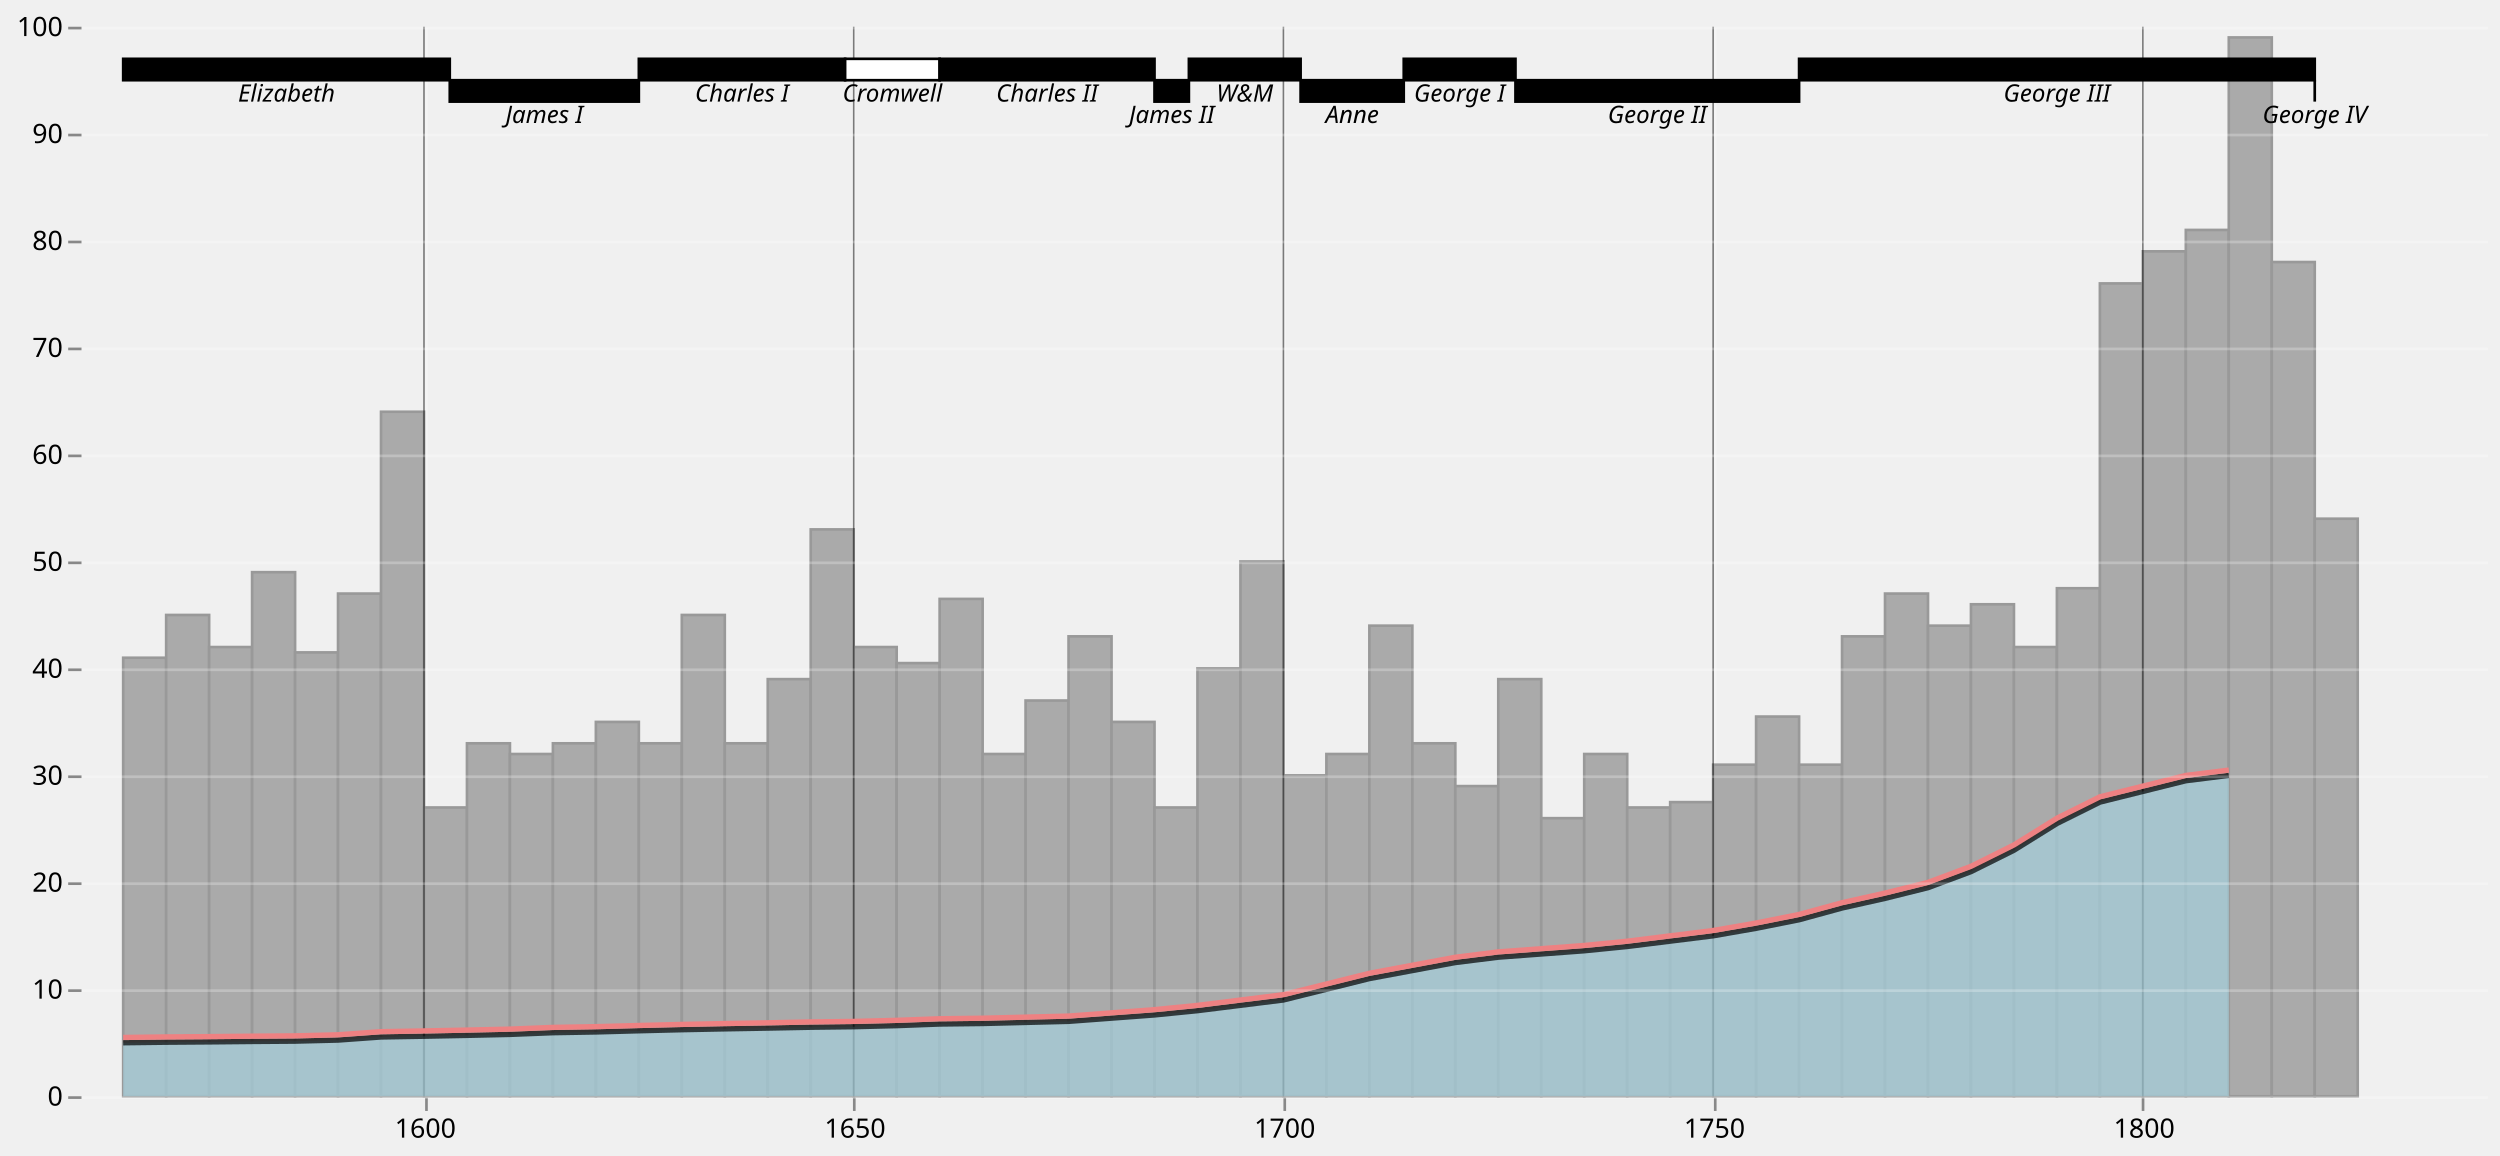
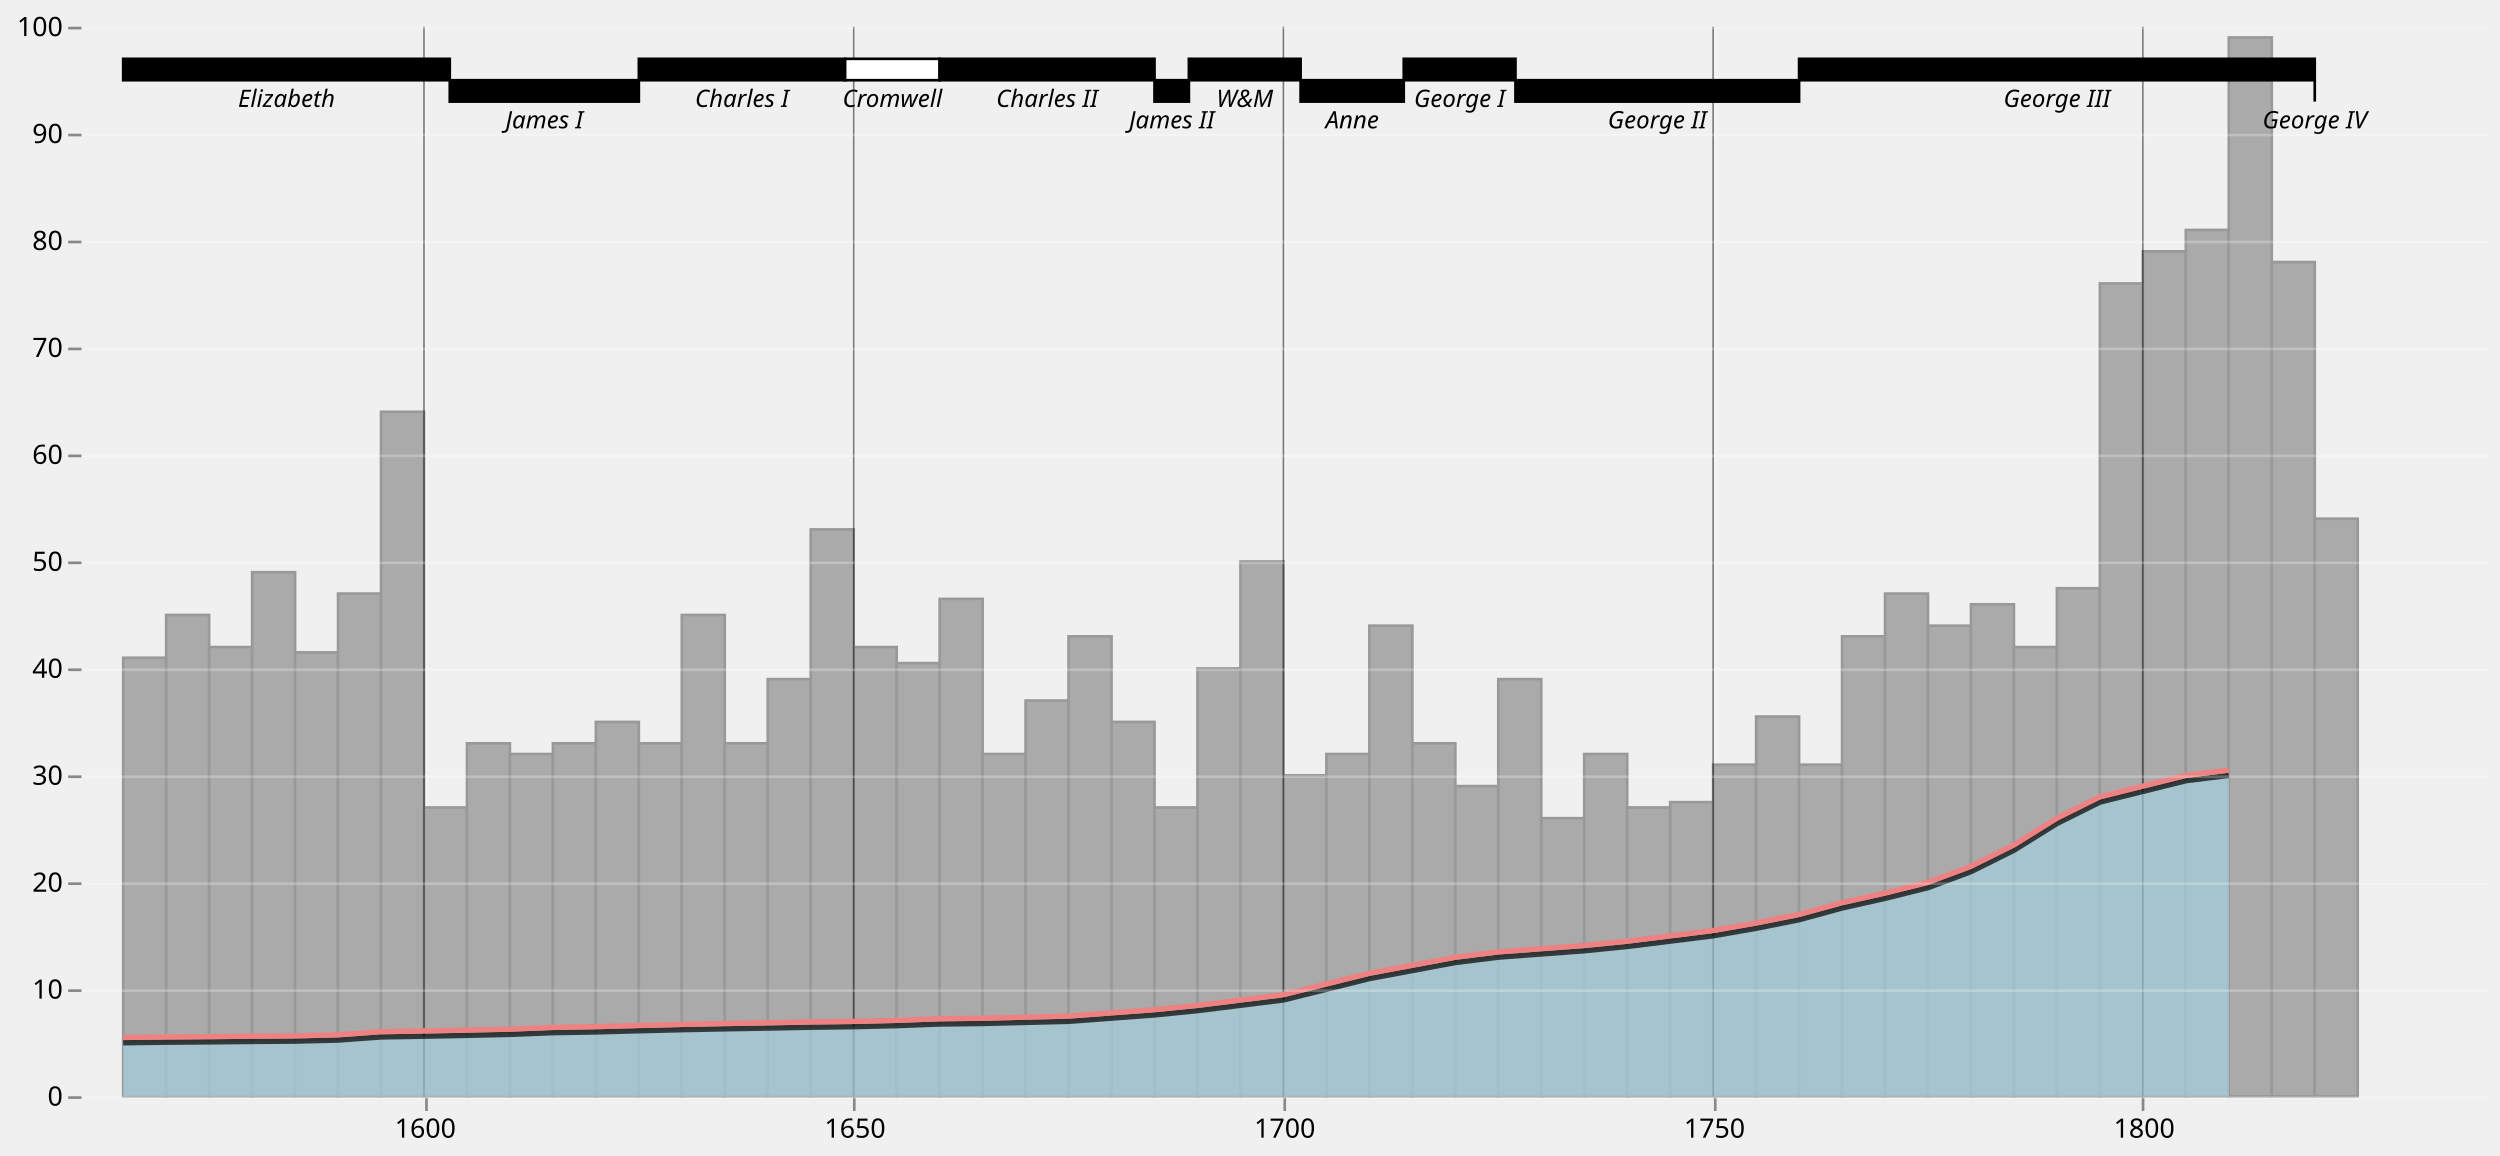
<svg xmlns="http://www.w3.org/2000/svg" class="marks" width="935" height="432" viewBox="0 0 935 432" version="1.1">
  <g transform="translate(30,10)">
    <g class="mark-group role-frame root">
      <g transform="translate(0,0)">
        <path class="background" d="M0.5,0.5h900v400h-900Z" style="fill: none; stroke: none;" />
        <g>
          <g class="mark-group role-axis">
            <g transform="translate(0.5,400.5)">
              <path class="background" d="M0,0h0v0h0Z" style="pointer-events: none; fill: none;" />
              <g>
                <g class="mark-rule role-axis-grid" style="pointer-events: none;">
                  <line transform="translate(129,-400)" x2="0" y2="400" style="fill: none; stroke: white; stroke-opacity: 0.25; stroke-width: 1; opacity: 1;" />
                  <line transform="translate(289,-400)" x2="0" y2="400" style="fill: none; stroke: white; stroke-opacity: 0.25; stroke-width: 1; opacity: 1;" />
                  <line transform="translate(450,-400)" x2="0" y2="400" style="fill: none; stroke: white; stroke-opacity: 0.25; stroke-width: 1; opacity: 1;" />
                  <line transform="translate(611,-400)" x2="0" y2="400" style="fill: none; stroke: white; stroke-opacity: 0.25; stroke-width: 1; opacity: 1;" />
                  <line transform="translate(771,-400)" x2="0" y2="400" style="fill: none; stroke: white; stroke-opacity: 0.25; stroke-width: 1; opacity: 1;" />
                </g>
              </g>
            </g>
          </g>
          <g class="mark-rect role-mark layer_0_marks">
            <path d="M16.071,236h16.071v164h-16.071Z" style="fill: #aaa; stroke: #999;" />
            <path d="M32.143,220h16.071v180h-16.071Z" style="fill: #aaa; stroke: #999;" />
            <path d="M48.214,232h16.071v168h-16.071Z" style="fill: #aaa; stroke: #999;" />
            <path d="M64.286,204h16.071v196h-16.071Z" style="fill: #aaa; stroke: #999;" />
            <path d="M80.357,234h16.071v166h-16.071Z" style="fill: #aaa; stroke: #999;" />
            <path d="M96.429,212h16.071v188h-16.071Z" style="fill: #aaa; stroke: #999;" />
            <path d="M112.5,144h16.071v256h-16.071Z" style="fill: #aaa; stroke: #999;" />
            <path d="M128.571,292h16.071v108h-16.071Z" style="fill: #aaa; stroke: #999;" />
            <path d="M144.643,268h16.071v132h-16.071Z" style="fill: #aaa; stroke: #999;" />
            <path d="M160.714,272h16.071v128h-16.071Z" style="fill: #aaa; stroke: #999;" />
            <path d="M176.786,268h16.071v132h-16.071Z" style="fill: #aaa; stroke: #999;" />
            <path d="M192.857,260h16.071v140h-16.071Z" style="fill: #aaa; stroke: #999;" />
            <path d="M208.929,268h16.071v132h-16.071Z" style="fill: #aaa; stroke: #999;" />
            <path d="M225,220h16.071v180h-16.071Z" style="fill: #aaa; stroke: #999;" />
            <path d="M241.071,268h16.071v132h-16.071Z" style="fill: #aaa; stroke: #999;" />
            <path d="M257.143,244h16.071v156h-16.071Z" style="fill: #aaa; stroke: #999;" />
            <path d="M273.214,188h16.071v212h-16.071Z" style="fill: #aaa; stroke: #999;" />
            <path d="M289.286,232h16.071v168h-16.071Z" style="fill: #aaa; stroke: #999;" />
            <path d="M305.357,238h16.071v162h-16.071Z" style="fill: #aaa; stroke: #999;" />
            <path d="M321.429,214h16.071v186h-16.071Z" style="fill: #aaa; stroke: #999;" />
            <path d="M337.5,272h16.071v128h-16.071Z" style="fill: #aaa; stroke: #999;" />
            <path d="M353.571,252h16.071v148h-16.071Z" style="fill: #aaa; stroke: #999;" />
            <path d="M369.643,228h16.071v172h-16.071Z" style="fill: #aaa; stroke: #999;" />
            <path d="M385.714,260h16.071v140h-16.071Z" style="fill: #aaa; stroke: #999;" />
            <path d="M401.786,292h16.071v108h-16.071Z" style="fill: #aaa; stroke: #999;" />
            <path d="M417.857,240h16.071v160h-16.071Z" style="fill: #aaa; stroke: #999;" />
            <path d="M433.929,200h16.071v200h-16.071Z" style="fill: #aaa; stroke: #999;" />
            <path d="M450,280h16.071v120h-16.071Z" style="fill: #aaa; stroke: #999;" />
            <path d="M466.071,272h16.071v128h-16.071Z" style="fill: #aaa; stroke: #999;" />
            <path d="M482.143,224h16.071v176h-16.071Z" style="fill: #aaa; stroke: #999;" />
            <path d="M498.214,268h16.071v132h-16.071Z" style="fill: #aaa; stroke: #999;" />
            <path d="M514.286,284h16.071v116h-16.071Z" style="fill: #aaa; stroke: #999;" />
            <path d="M530.357,244h16.071v156h-16.071Z" style="fill: #aaa; stroke: #999;" />
            <path d="M546.429,296h16.071v104h-16.071Z" style="fill: #aaa; stroke: #999;" />
            <path d="M562.5,272h16.071v128h-16.071Z" style="fill: #aaa; stroke: #999;" />
            <path d="M578.571,292h16.071v108h-16.071Z" style="fill: #aaa; stroke: #999;" />
            <path d="M594.643,290h16.071v110h-16.071Z" style="fill: #aaa; stroke: #999;" />
            <path d="M610.714,276h16.071v124h-16.071Z" style="fill: #aaa; stroke: #999;" />
            <path d="M626.786,258h16.071v142h-16.071Z" style="fill: #aaa; stroke: #999;" />
            <path d="M642.857,276h16.071v124h-16.071Z" style="fill: #aaa; stroke: #999;" />
            <path d="M658.929,228h16.071v172h-16.071Z" style="fill: #aaa; stroke: #999;" />
            <path d="M675,212h16.071v188h-16.071Z" style="fill: #aaa; stroke: #999;" />
            <path d="M691.071,224h16.071v176h-16.071Z" style="fill: #aaa; stroke: #999;" />
            <path d="M707.143,216h16.071v184h-16.071Z" style="fill: #aaa; stroke: #999;" />
            <path d="M723.214,232h16.071v168h-16.071Z" style="fill: #aaa; stroke: #999;" />
            <path d="M739.286,210h16.071v190h-16.071Z" style="fill: #aaa; stroke: #999;" />
            <path d="M755.357,96h16.071v304h-16.071Z" style="fill: #aaa; stroke: #999;" />
            <path d="M771.429,84h16.071v316h-16.071Z" style="fill: #aaa; stroke: #999;" />
            <path d="M787.5,76h16.071v324h-16.071Z" style="fill: #aaa; stroke: #999;" />
            <path d="M803.571,4h16.071v396h-16.071Z" style="fill: #aaa; stroke: #999;" />
            <path d="M819.643,88h16.071v312h-16.071Z" style="fill: #aaa; stroke: #999;" />
            <path d="M835.714,184h16.071v216h-16.071Z" style="fill: #aaa; stroke: #999;" />
          </g>
          <g class="mark-rule role-mark layer_1_marks">
            <line transform="translate(128.5714,400)" x2="0" y2="-400" style="fill: none; stroke: #000; stroke-width: 0.6; opacity: 0.5;" />
            <line transform="translate(289.2857,400)" x2="0" y2="-400" style="fill: none; stroke: #000; stroke-width: 0.6; opacity: 0.5;" />
            <line transform="translate(450,400)" x2="0" y2="-400" style="fill: none; stroke: #000; stroke-width: 0.6; opacity: 0.5;" />
            <line transform="translate(610.7143,400)" x2="0" y2="-400" style="fill: none; stroke: #000; stroke-width: 0.6; opacity: 0.5;" />
            <line transform="translate(771.4286,400)" x2="0" y2="-400" style="fill: none; stroke: #000; stroke-width: 0.6; opacity: 0.5;" />
          </g>
          <g class="mark-area role-mark layer_2_marks">
            <path d="M803.571,280L787.5,282L771.429,286L755.357,290L739.286,298L723.214,308L707.143,316L691.071,322L675,326L658.929,329.6L642.857,334L626.786,337.2L610.714,340L594.643,342L578.571,344L562.5,345.6L546.429,346.8L530.357,348L514.286,350L498.214,353L482.143,356L466.071,360L450,364L433.929,366L417.857,368L401.786,369.6L385.714,370.8L369.643,372L353.571,372.4L337.5,372.8L321.429,373L305.357,373.6L289.286,374L273.214,374.2L257.143,374.52L241.071,374.8L225,375.12L208.929,375.52L192.857,375.96L176.786,376.24L160.714,376.88L144.643,377.24L128.571,377.56L112.5,377.84L96.429,379L80.357,379.4L64.286,379.52L48.214,379.68L32.143,379.8L16.071,380L16.071,400L32.143,400L48.214,400L64.286,400L80.357,400L96.429,400L112.5,400L128.571,400L144.643,400L160.714,400L176.786,400L192.857,400L208.929,400L225,400L241.071,400L257.143,400L273.214,400L289.286,400L305.357,400L321.429,400L337.5,400L353.571,400L369.643,400L385.714,400L401.786,400L417.857,400L433.929,400L450,400L466.071,400L482.143,400L498.214,400L514.286,400L530.357,400L546.429,400L562.5,400L578.571,400L594.643,400L610.714,400L626.786,400L642.857,400L658.929,400L675,400L691.071,400L707.143,400L723.214,400L739.286,400L755.357,400L771.429,400L787.5,400L803.571,400Z" style="fill: #a4cedb; opacity: 0.7;" />
          </g>
          <g class="mark-line role-mark layer_3_marks">
            <path d="M803.571,280L787.5,282L771.429,286L755.357,290L739.286,298L723.214,308L707.143,316L691.071,322L675,326L658.929,329.6L642.857,334L626.786,337.2L610.714,340L594.643,342L578.571,344L562.5,345.6L546.429,346.8L530.357,348L514.286,350L498.214,353L482.143,356L466.071,360L450,364L433.929,366L417.857,368L401.786,369.6L385.714,370.8L369.643,372L353.571,372.4L337.5,372.8L321.429,373L305.357,373.6L289.286,374L273.214,374.2L257.143,374.52L241.071,374.8L225,375.12L208.929,375.52L192.857,375.96L176.786,376.24L160.714,376.88L144.643,377.24L128.571,377.56L112.5,377.84L96.429,379L80.357,379.4L64.286,379.52L48.214,379.68L32.143,379.8L16.071,380" style="fill: none; stroke: #000; stroke-width: 2; opacity: 0.7;" />
          </g>
          <g class="mark-line role-mark layer_4_marks">
            <path d="M803.571,278L787.5,280L771.429,284L755.357,288L739.286,296L723.214,306L707.143,314L691.071,320L675,324L658.929,327.6L642.857,332L626.786,335.2L610.714,338L594.643,340L578.571,342L562.5,343.6L546.429,344.8L530.357,346L514.286,348L498.214,351L482.143,354L466.071,358L450,362L433.929,364L417.857,366L401.786,367.6L385.714,368.8L369.643,370L353.571,370.4L337.5,370.8L321.429,371L305.357,371.6L289.286,372L273.214,372.2L257.143,372.52L241.071,372.8L225,373.12L208.929,373.52L192.857,373.96L176.786,374.24L160.714,374.88L144.643,375.24L128.571,375.56L112.5,375.84L96.429,377L80.357,377.4L64.286,377.52L48.214,377.68L32.143,377.8L16.071,378" style="fill: none; stroke: #EE8182; stroke-width: 2;" />
          </g>
          <g class="mark-rect role-mark layer_5_marks">
            <path d="M16.071,12h122.143v8h-122.143Z" style="fill: black; stroke: #000;" />
            <path d="M138.214,20h70.714v8h-70.714Z" style="fill: black; stroke: #000;" />
            <path d="M208.929,12h77.143v8h-77.143Z" style="fill: black; stroke: #000;" />
            <path d="M286.071,12h35.357v8h-35.357Z" style="fill: white; stroke: #000;" />
            <path d="M321.429,12h80.357v8h-80.357Z" style="fill: black; stroke: #000;" />
            <path d="M401.786,20h12.857v8h-12.857Z" style="fill: black; stroke: #000;" />
            <path d="M414.643,12h41.786v8h-41.786Z" style="fill: black; stroke: #000;" />
            <path d="M456.429,20h38.571v8h-38.571Z" style="fill: black; stroke: #000;" />
            <path d="M495,12h41.786v8h-41.786Z" style="fill: black; stroke: #000;" />
            <path d="M536.786,20h106.071v8h-106.071Z" style="fill: black; stroke: #000;" />
            <path d="M642.857,12h192.857v8h-192.857Z" style="fill: black; stroke: #000;" />
            <path d="M835.714,20h0v8h0Z" style="fill: black; stroke: #000;" />
          </g>
          <g class="mark-text role-mark layer_6_marks">
-             <text text-anchor="middle" transform="translate(77.14286,28)" style="font-family: sans-serif; font-size: 9px; font-style: italic; fill: black;">Elizabeth</text>
-             <text text-anchor="middle" transform="translate(173.5714,36)" style="font-family: sans-serif; font-size: 9px; font-style: italic; fill: black;">James I</text>
-             <text text-anchor="middle" transform="translate(247.5,28)" style="font-family: sans-serif; font-size: 9px; font-style: italic; fill: black;">Charles I</text>
-             <text text-anchor="middle" transform="translate(303.75,28)" style="font-family: sans-serif; font-size: 9px; font-style: italic; fill: black;">Cromwell</text>
-             <text text-anchor="middle" transform="translate(361.6071,28)" style="font-family: sans-serif; font-size: 9px; font-style: italic; fill: black;">Charles II</text>
-             <text text-anchor="middle" transform="translate(408.2143,36)" style="font-family: sans-serif; font-size: 9px; font-style: italic; fill: black;">James II</text>
-             <text text-anchor="middle" transform="translate(435.5357,28)" style="font-family: sans-serif; font-size: 9px; font-style: italic; fill: black;">W&amp;M</text>
-             <text text-anchor="middle" transform="translate(475.7143,36)" style="font-family: sans-serif; font-size: 9px; font-style: italic; fill: black;">Anne</text>
-             <text text-anchor="middle" transform="translate(515.8929,28)" style="font-family: sans-serif; font-size: 9px; font-style: italic; fill: black;">George I</text>
-             <text text-anchor="middle" transform="translate(589.8214,36)" style="font-family: sans-serif; font-size: 9px; font-style: italic; fill: black;">George II</text>
-             <text text-anchor="middle" transform="translate(739.2857,28)" style="font-family: sans-serif; font-size: 9px; font-style: italic; fill: black;">George III</text>
-             <text text-anchor="middle" transform="translate(835.7143,36)" style="font-family: sans-serif; font-size: 9px; font-style: italic; fill: black;">George IV</text>
+             <text text-anchor="middle" transform="translate(77.14286,30)" style="font-family: sans-serif; font-size: 9px; font-style: italic; fill: black;">Elizabeth</text>
+             <text text-anchor="middle" transform="translate(173.5714,38)" style="font-family: sans-serif; font-size: 9px; font-style: italic; fill: black;">James I</text>
+             <text text-anchor="middle" transform="translate(247.5,30)" style="font-family: sans-serif; font-size: 9px; font-style: italic; fill: black;">Charles I</text>
+             <text text-anchor="middle" transform="translate(303.75,30)" style="font-family: sans-serif; font-size: 9px; font-style: italic; fill: black;">Cromwell</text>
+             <text text-anchor="middle" transform="translate(361.6071,30)" style="font-family: sans-serif; font-size: 9px; font-style: italic; fill: black;">Charles II</text>
+             <text text-anchor="middle" transform="translate(408.2143,38)" style="font-family: sans-serif; font-size: 9px; font-style: italic; fill: black;">James II</text>
+             <text text-anchor="middle" transform="translate(435.5357,30)" style="font-family: sans-serif; font-size: 9px; font-style: italic; fill: black;">W&amp;M</text>
+             <text text-anchor="middle" transform="translate(475.7143,38)" style="font-family: sans-serif; font-size: 9px; font-style: italic; fill: black;">Anne</text>
+             <text text-anchor="middle" transform="translate(515.8929,30)" style="font-family: sans-serif; font-size: 9px; font-style: italic; fill: black;">George I</text>
+             <text text-anchor="middle" transform="translate(589.8214,38)" style="font-family: sans-serif; font-size: 9px; font-style: italic; fill: black;">George II</text>
+             <text text-anchor="middle" transform="translate(739.2857,30)" style="font-family: sans-serif; font-size: 9px; font-style: italic; fill: black;">George III</text>
+             <text text-anchor="middle" transform="translate(835.7143,38)" style="font-family: sans-serif; font-size: 9px; font-style: italic; fill: black;">George IV</text>
          </g>
          <g class="mark-group role-axis">
            <g transform="translate(0.5,400.5)">
              <path class="background" d="M0,0h0v0h0Z" style="pointer-events: none; fill: none;" />
              <g>
                <g class="mark-rule role-axis-tick" style="pointer-events: none;">
                  <line transform="translate(129,0)" x2="0" y2="5" style="fill: none; stroke: #888; stroke-width: 1; opacity: 1;" />
                  <line transform="translate(289,0)" x2="0" y2="5" style="fill: none; stroke: #888; stroke-width: 1; opacity: 1;" />
                  <line transform="translate(450,0)" x2="0" y2="5" style="fill: none; stroke: #888; stroke-width: 1; opacity: 1;" />
                  <line transform="translate(611,0)" x2="0" y2="5" style="fill: none; stroke: #888; stroke-width: 1; opacity: 1;" />
                  <line transform="translate(771,0)" x2="0" y2="5" style="fill: none; stroke: #888; stroke-width: 1; opacity: 1;" />
                </g>
                <g class="mark-text role-axis-label" style="pointer-events: none;">
                  <text text-anchor="middle" transform="translate(128.5714,15)" style="font-family: sans-serif; font-size: 10px; fill: #000; opacity: 1;">1600</text>
                  <text text-anchor="middle" transform="translate(289.2857,15)" style="font-family: sans-serif; font-size: 10px; fill: #000; opacity: 1;">1650</text>
                  <text text-anchor="middle" transform="translate(450,15)" style="font-family: sans-serif; font-size: 10px; fill: #000; opacity: 1;">1700</text>
                  <text text-anchor="middle" transform="translate(610.7143,15)" style="font-family: sans-serif; font-size: 10px; fill: #000; opacity: 1;">1750</text>
                  <text text-anchor="middle" transform="translate(771.4286,15)" style="font-family: sans-serif; font-size: 10px; fill: #000; opacity: 1;">1800</text>
                </g>
              </g>
            </g>
          </g>
          <g class="mark-group role-axis">
            <g transform="translate(0.5,0.5)">
              <path class="background" d="M0,0h0v0h0Z" style="pointer-events: none; fill: none;" />
              <g>
                <g class="mark-rule role-axis-tick" style="pointer-events: none;">
                  <line transform="translate(0,400)" x2="-5" y2="0" style="fill: none; stroke: #888; stroke-width: 1; opacity: 1;" />
                  <line transform="translate(0,360)" x2="-5" y2="0" style="fill: none; stroke: #888; stroke-width: 1; opacity: 1;" />
                  <line transform="translate(0,320)" x2="-5" y2="0" style="fill: none; stroke: #888; stroke-width: 1; opacity: 1;" />
                  <line transform="translate(0,280)" x2="-5" y2="0" style="fill: none; stroke: #888; stroke-width: 1; opacity: 1;" />
                  <line transform="translate(0,240)" x2="-5" y2="0" style="fill: none; stroke: #888; stroke-width: 1; opacity: 1;" />
                  <line transform="translate(0,200)" x2="-5" y2="0" style="fill: none; stroke: #888; stroke-width: 1; opacity: 1;" />
                  <line transform="translate(0,160)" x2="-5" y2="0" style="fill: none; stroke: #888; stroke-width: 1; opacity: 1;" />
                  <line transform="translate(0,120)" x2="-5" y2="0" style="fill: none; stroke: #888; stroke-width: 1; opacity: 1;" />
                  <line transform="translate(0,80)" x2="-5" y2="0" style="fill: none; stroke: #888; stroke-width: 1; opacity: 1;" />
                  <line transform="translate(0,40)" x2="-5" y2="0" style="fill: none; stroke: #888; stroke-width: 1; opacity: 1;" />
                  <line transform="translate(0,0)" x2="-5" y2="0" style="fill: none; stroke: #888; stroke-width: 1; opacity: 1;" />
                </g>
                <g class="mark-text role-axis-label" style="pointer-events: none;">
                  <text text-anchor="end" transform="translate(-7,403)" style="font-family: sans-serif; font-size: 10px; fill: #000; opacity: 1;">0</text>
                  <text text-anchor="end" transform="translate(-7,363)" style="font-family: sans-serif; font-size: 10px; fill: #000; opacity: 1;">10</text>
                  <text text-anchor="end" transform="translate(-7,323)" style="font-family: sans-serif; font-size: 10px; fill: #000; opacity: 1;">20</text>
                  <text text-anchor="end" transform="translate(-7,283)" style="font-family: sans-serif; font-size: 10px; fill: #000; opacity: 1;">30</text>
                  <text text-anchor="end" transform="translate(-7,243)" style="font-family: sans-serif; font-size: 10px; fill: #000; opacity: 1;">40</text>
                  <text text-anchor="end" transform="translate(-7,203)" style="font-family: sans-serif; font-size: 10px; fill: #000; opacity: 1;">50</text>
                  <text text-anchor="end" transform="translate(-7,163)" style="font-family: sans-serif; font-size: 10px; fill: #000; opacity: 1;">60</text>
                  <text text-anchor="end" transform="translate(-7,123)" style="font-family: sans-serif; font-size: 10px; fill: #000; opacity: 1;">70</text>
                  <text text-anchor="end" transform="translate(-7,83)" style="font-family: sans-serif; font-size: 10px; fill: #000; opacity: 1;">80</text>
                  <text text-anchor="end" transform="translate(-7,43)" style="font-family: sans-serif; font-size: 10px; fill: #000; opacity: 1;">90</text>
                  <text text-anchor="end" transform="translate(-7,3)" style="font-family: sans-serif; font-size: 10px; fill: #000; opacity: 1;">100</text>
                </g>
              </g>
            </g>
          </g>
          <g class="mark-group role-axis">
            <g transform="translate(0.5,0.5)">
              <path class="background" d="M0,0h0v0h0Z" style="pointer-events: none; fill: none;" />
              <g>
                <g class="mark-rule role-axis-grid" style="pointer-events: none;">
                  <line transform="translate(0,400)" x2="900" y2="0" style="fill: none; stroke: white; stroke-opacity: 0.25; stroke-width: 1; opacity: 1;" />
                  <line transform="translate(0,360)" x2="900" y2="0" style="fill: none; stroke: white; stroke-opacity: 0.25; stroke-width: 1; opacity: 1;" />
                  <line transform="translate(0,320)" x2="900" y2="0" style="fill: none; stroke: white; stroke-opacity: 0.25; stroke-width: 1; opacity: 1;" />
                  <line transform="translate(0,280)" x2="900" y2="0" style="fill: none; stroke: white; stroke-opacity: 0.25; stroke-width: 1; opacity: 1;" />
                  <line transform="translate(0,240)" x2="900" y2="0" style="fill: none; stroke: white; stroke-opacity: 0.25; stroke-width: 1; opacity: 1;" />
                  <line transform="translate(0,200)" x2="900" y2="0" style="fill: none; stroke: white; stroke-opacity: 0.25; stroke-width: 1; opacity: 1;" />
                  <line transform="translate(0,160)" x2="900" y2="0" style="fill: none; stroke: white; stroke-opacity: 0.25; stroke-width: 1; opacity: 1;" />
                  <line transform="translate(0,120)" x2="900" y2="0" style="fill: none; stroke: white; stroke-opacity: 0.25; stroke-width: 1; opacity: 1;" />
                  <line transform="translate(0,80)" x2="900" y2="0" style="fill: none; stroke: white; stroke-opacity: 0.25; stroke-width: 1; opacity: 1;" />
                  <line transform="translate(0,40)" x2="900" y2="0" style="fill: none; stroke: white; stroke-opacity: 0.25; stroke-width: 1; opacity: 1;" />
                  <line transform="translate(0,0)" x2="900" y2="0" style="fill: none; stroke: white; stroke-opacity: 0.25; stroke-width: 1; opacity: 1;" />
                </g>
              </g>
            </g>
          </g>
        </g>
      </g>
    </g>
  </g>
</svg>
